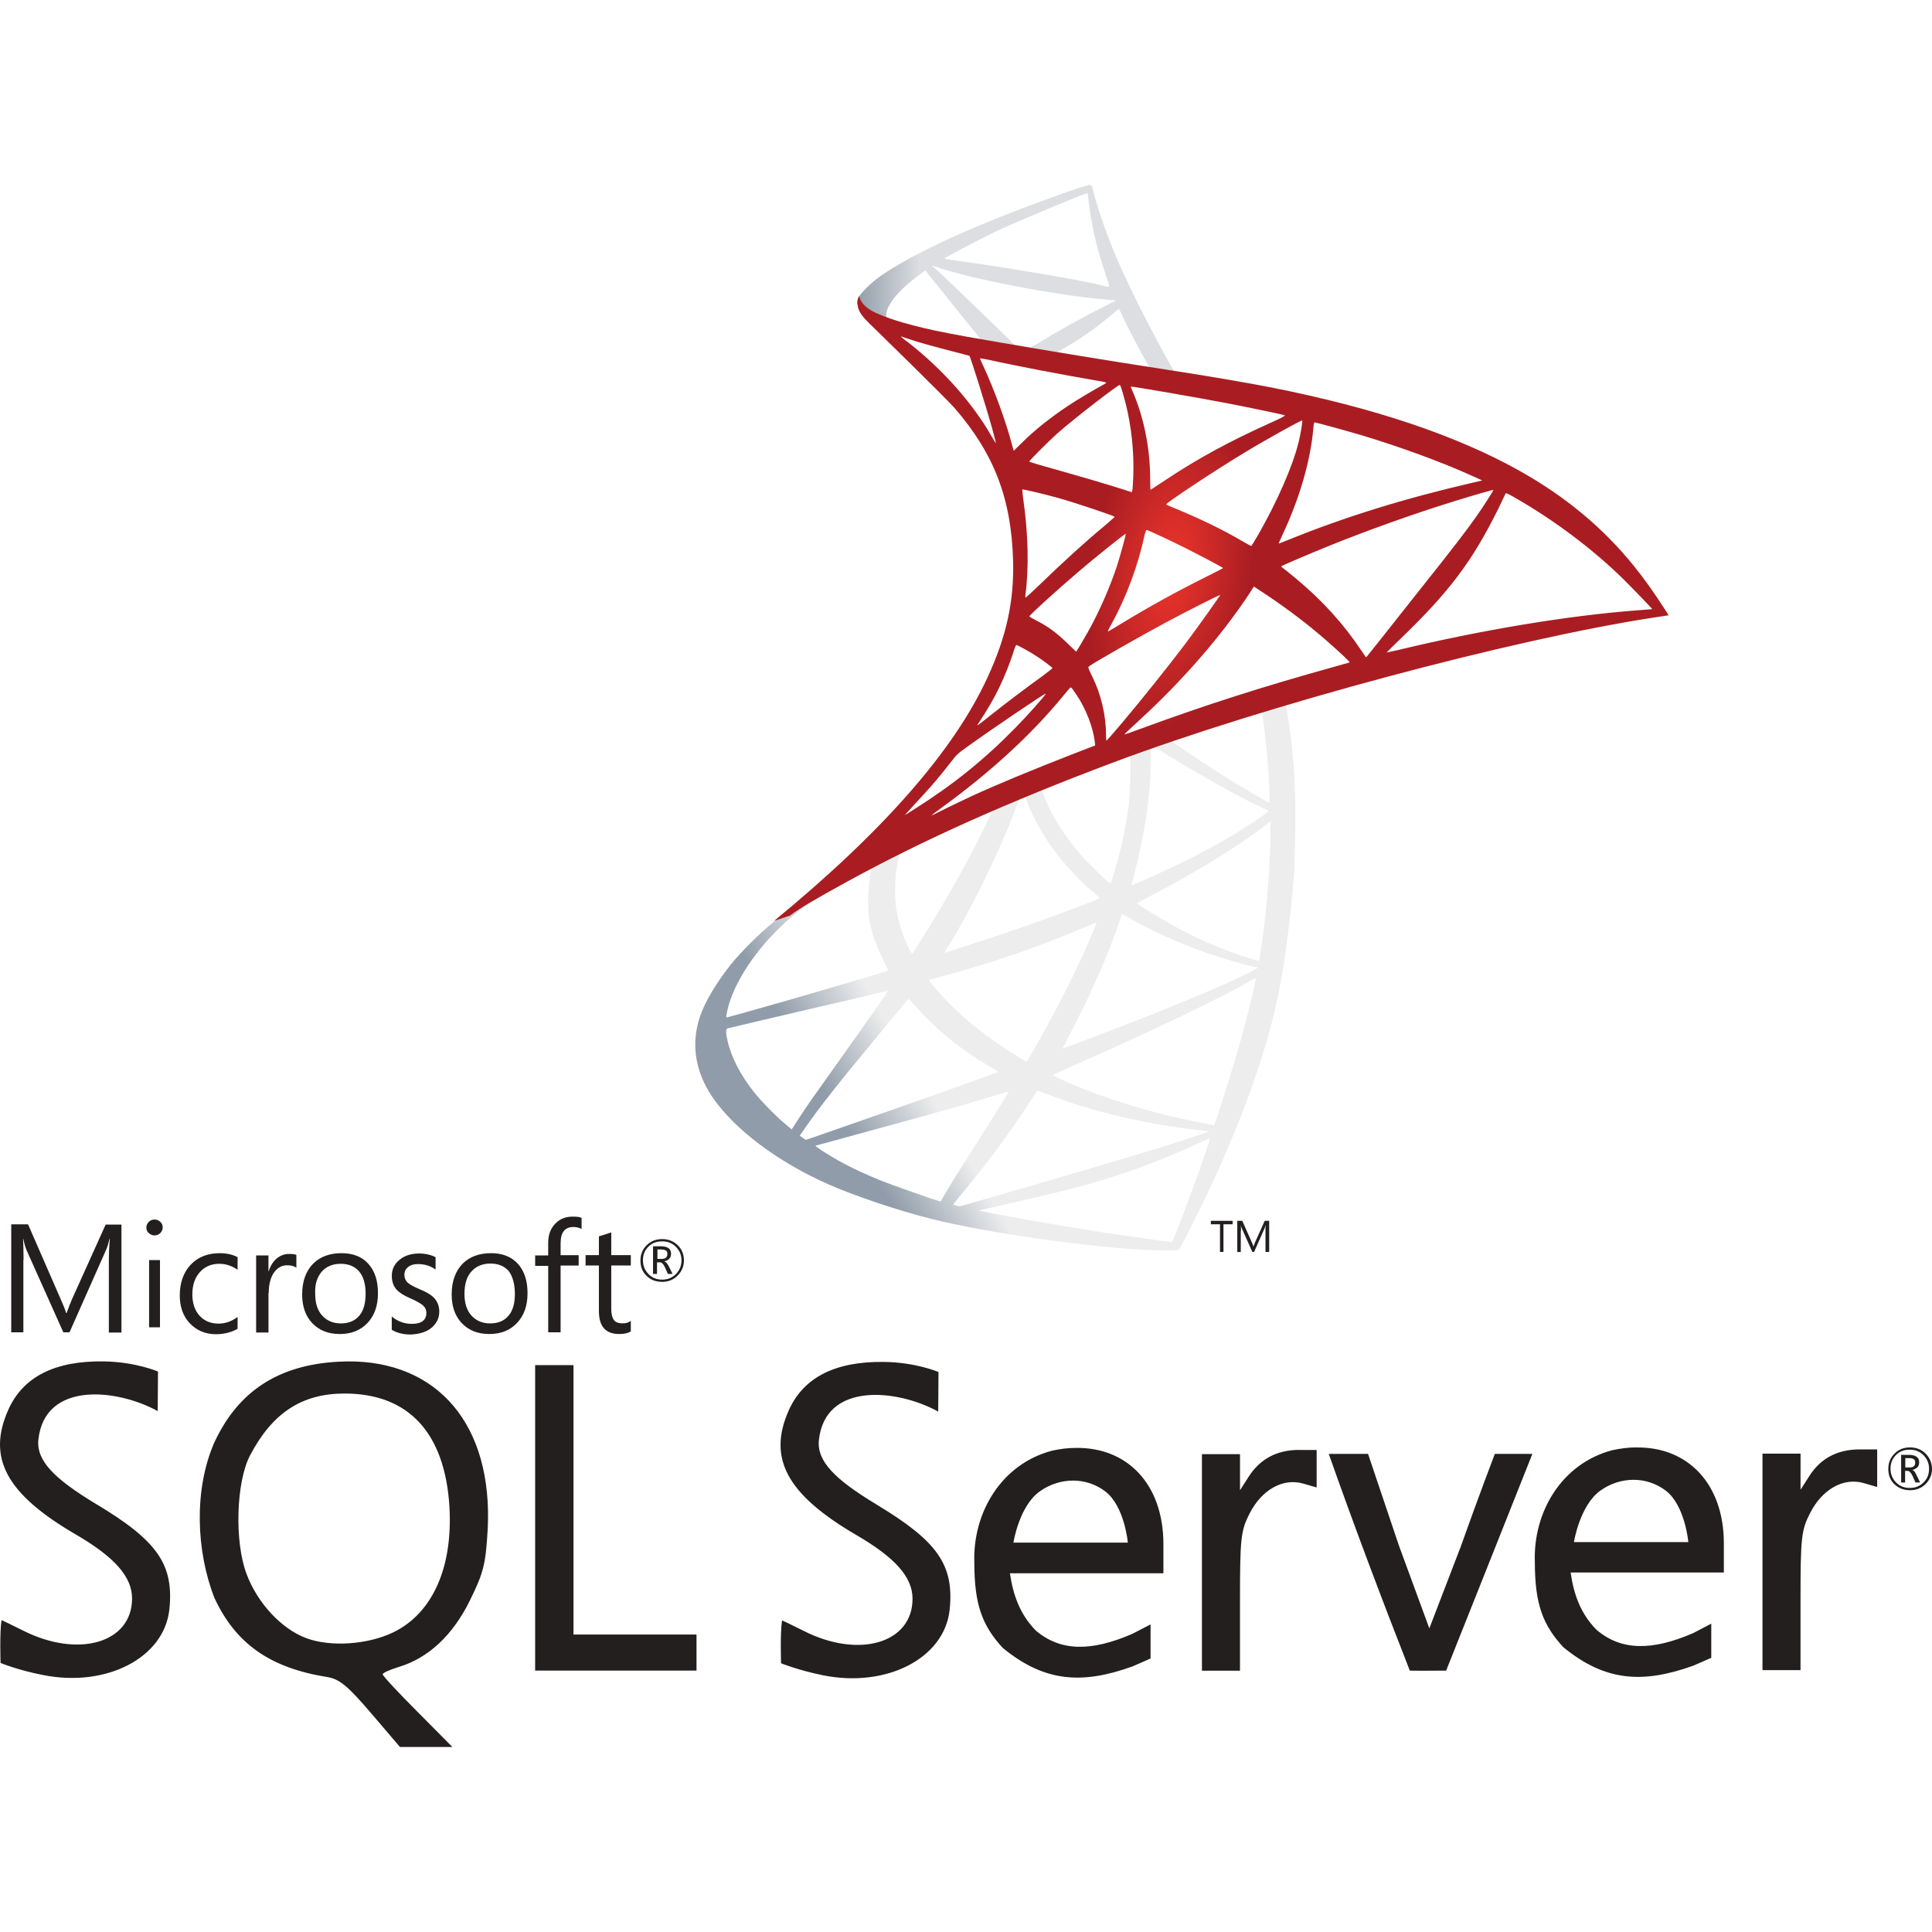
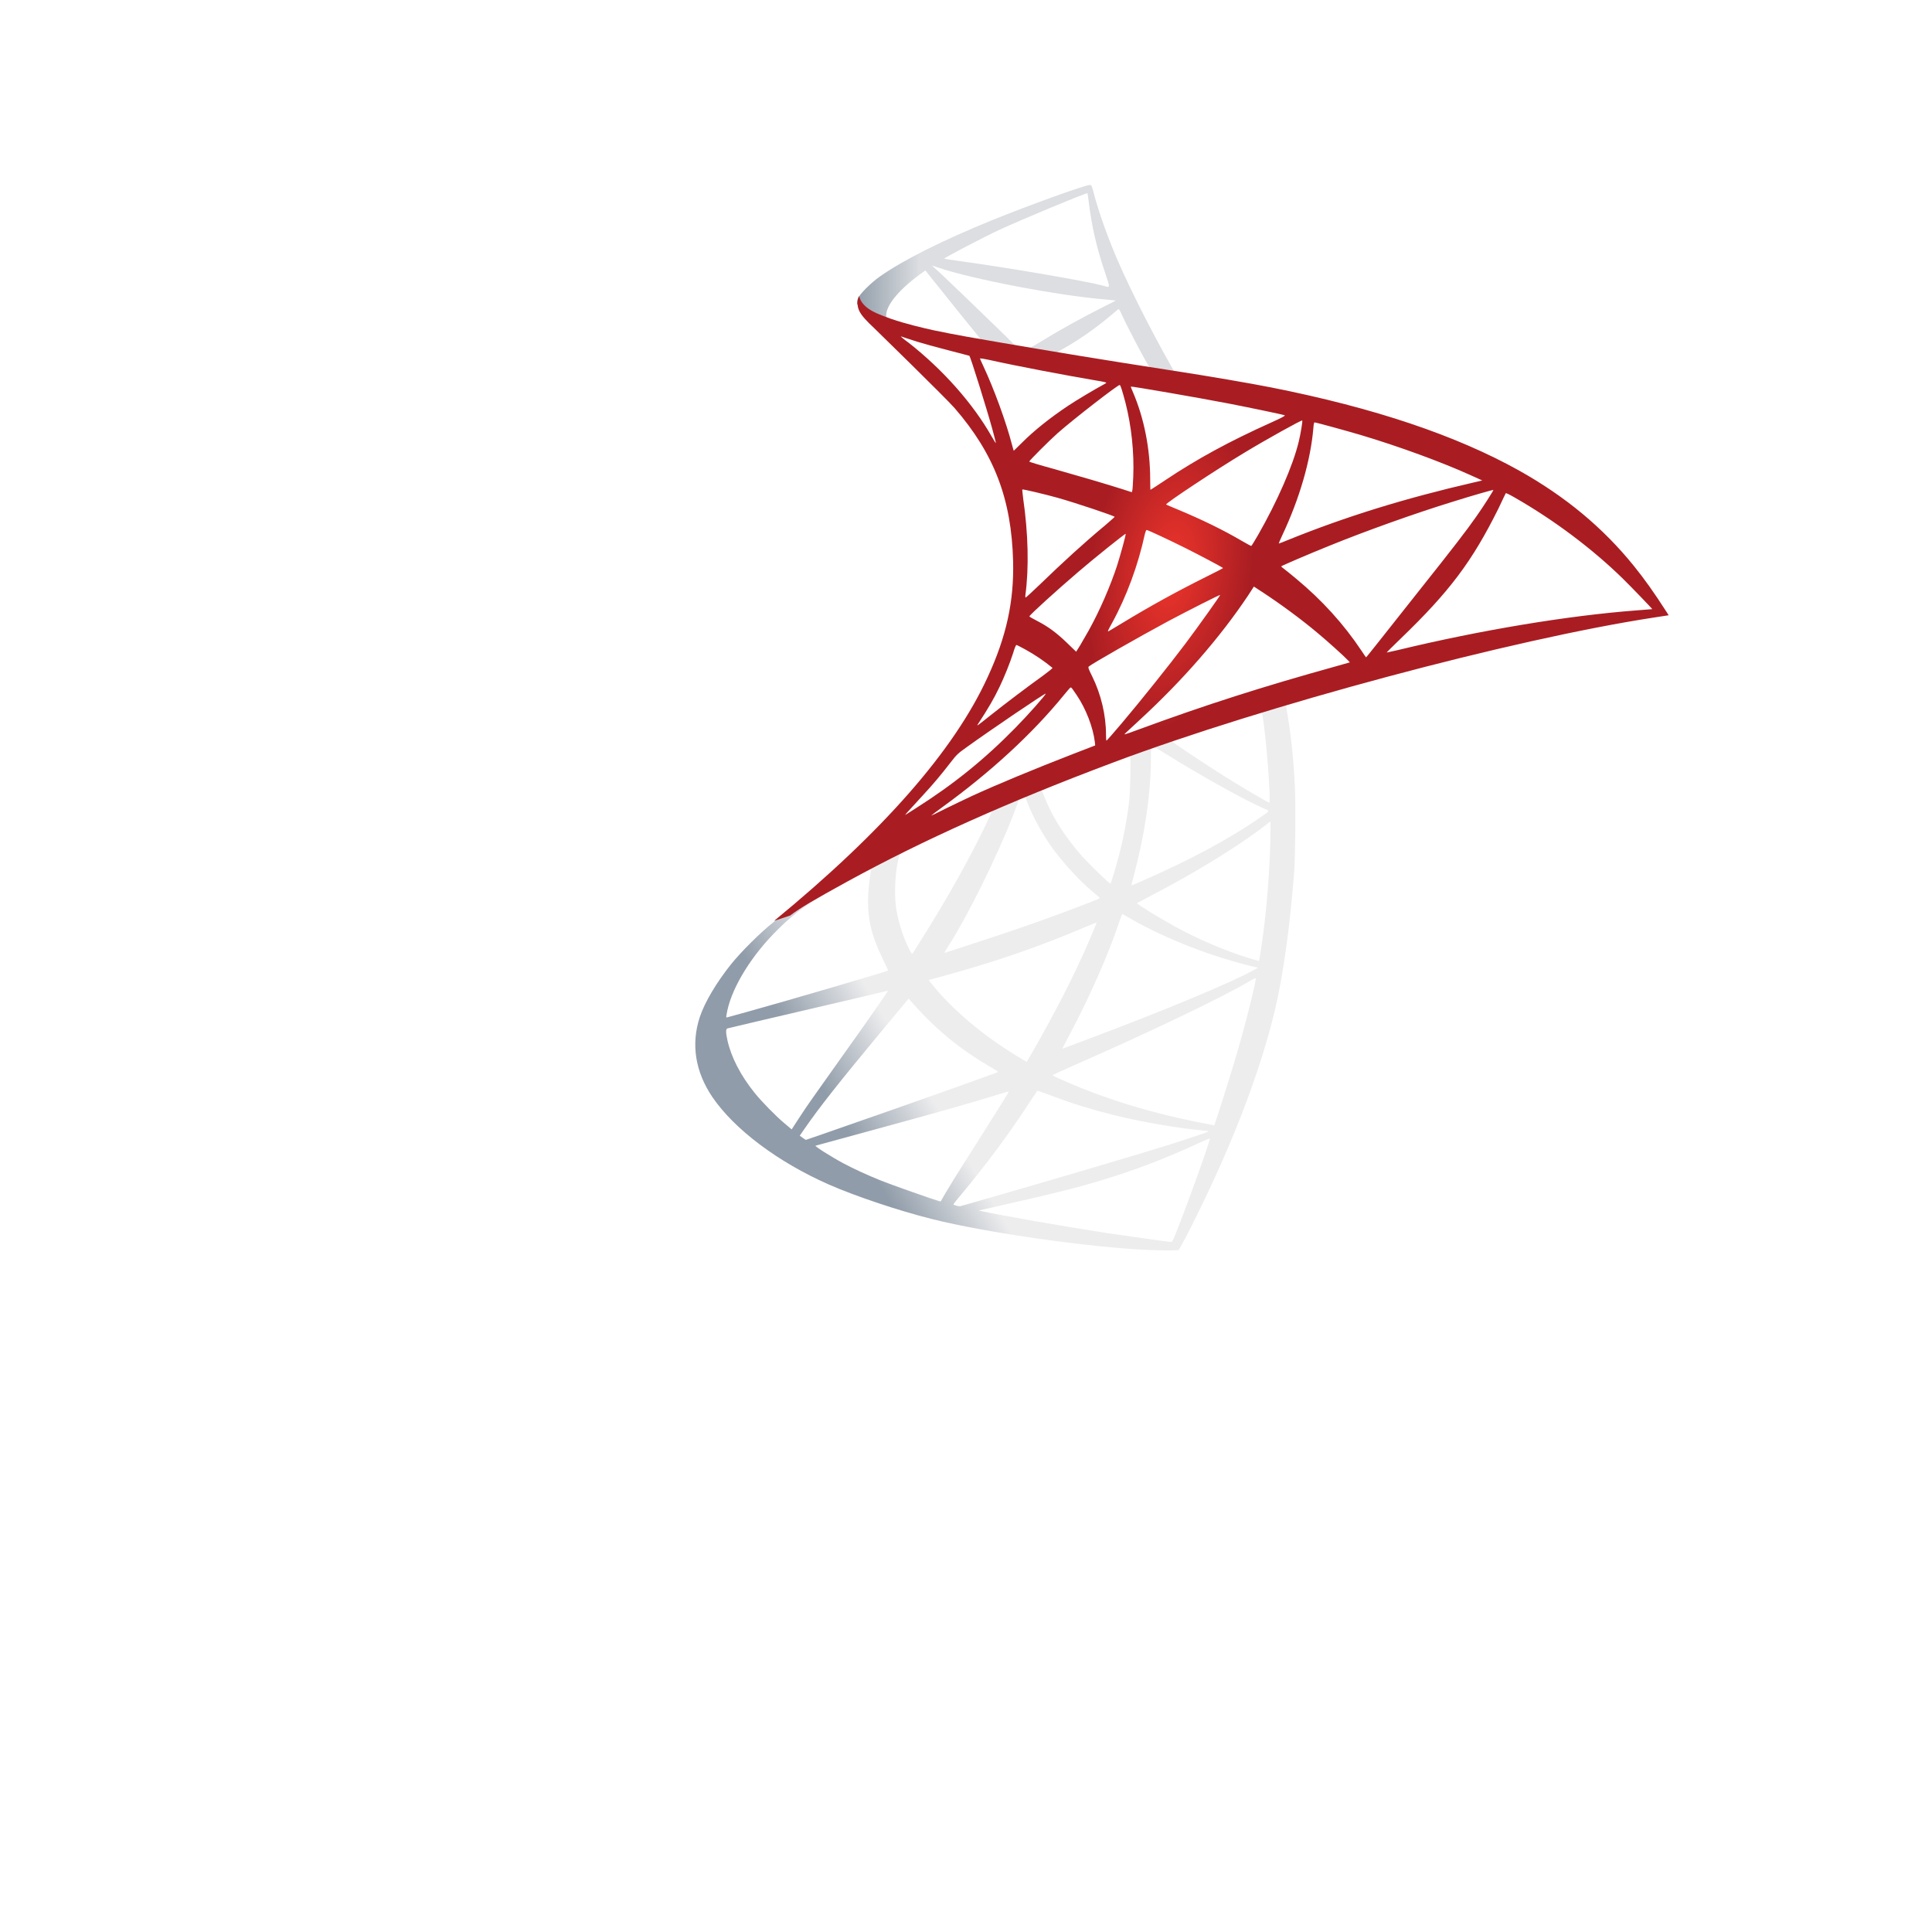
<svg xmlns="http://www.w3.org/2000/svg" width="800px" height="800px" viewBox="0 -141.54 1478.201 1478.201">
  <g transform="matrix(.569 0 0 .569 199.451 -82.735)">
    <linearGradient id="a" gradientUnits="userSpaceOnUse" x1="-2901.952" y1="923.573" x2="-2061.249" y2="1420.331" gradientTransform="matrix(.1234 0 0 -.1234 1158.33 1550.273)">
      <stop offset="0" stop-color="#909ca9" />
      <stop offset="1" stop-color="#ededee" />
    </linearGradient>
    <path fill="url(#a)" d="M1410.773 814.195l-286.9 93.683-249.599 110.161-69.829 18.435c-17.784 16.916-36.431 34.049-56.599 51.397-22.119 19.082-42.72 36.433-58.553 49.008-17.564 13.88-43.587 39.902-56.814 56.38-19.735 24.721-35.348 50.96-42.071 71.13-11.928 36.433-6.07 73.297 16.916 107.346 29.492 43.369 88.261 87.606 156.785 117.749 34.916 15.4 93.683 35.132 137.92 46.19 73.512 18.651 215.771 38.819 294.054 41.857 15.828.65 37.082.65 37.947 0 1.737-1.088 13.881-24.289 27.979-53.129 48.142-98.238 82.838-190.402 101.703-269.119 11.276-47.706 20.166-111.246 26.019-186.492 1.521-21.036 2.169-91.514.868-115.37-1.953-39.033-5.423-70.692-10.84-101.703-.868-4.555-1.088-8.676-.652-8.892.865-.65 3.467-1.517 38.815-11.712l-7.153-16.912v-.005h.004zm-65.49 38.386c2.602 0 9.539 66.573 11.273 108.646.436 8.89.216 14.745-.216 14.745-1.733 0-36.649-20.599-61.583-36.212-21.687-13.663-62.888-40.988-69.393-46.192-2.173-1.517-1.957-1.733 15.828-7.807 30.14-10.194 101.706-33.18 104.091-33.18zm-146.161 48.143c1.953 0 6.937 2.816 18.865 10.191 44.671 27.974 105.393 61.805 131.415 73.083 8.022 3.469 8.887 2.166-9.542 14.746-39.468 26.889-88.697 53.344-148.983 80.018-10.624 4.771-19.514 8.456-19.73 8.456-.432 0 .865-5.418 2.598-11.925 14.53-54.001 22.772-108.647 23.208-152.452.216-21.687.216-21.687 2.169-22.334-.436.217-.22.217 0 .217zm-30.142 11.492c1.297 1.299.432 49.877-1.304 63.104-3.903 31.662-9.975 61.153-19.947 94.335-2.386 8.018-4.558 14.745-4.987 15.177-.872 1.083-30.581-27.975-40.339-39.251-16.916-19.518-30.141-39.035-39.9-58.117-4.988-9.759-12.793-28.84-12.144-29.492 3.469-2.385 117.753-46.622 118.621-45.756zm-141.826 55.731c.216 0 .432 0 .652.216.432.434 1.953 3.905 3.254 7.807 6.937 18.867 22.548 46.624 35.997 64.407 14.746 19.518 34.048 40.334 50.091 53.996 5.207 4.337 9.975 8.456 10.624 9.108 1.304 1.302 1.737 1.083-33.612 14.53-40.981 15.613-85.656 31.226-136.835 47.706a6825.474 6825.474 0 0 0-36.643 11.928c-1.955.652-1.303-.434 4.335-9.323 25.371-39.686 63.97-117.536 85.657-172.618 3.687-9.542 7.373-19.082 8.025-21.251.868-3.038 1.95-4.121 4.768-5.64 1.518-.43 3.038-.866 3.687-.866zm-43.367 17.999c.649.436-10.411 23.637-21.254 44.889-21.036 40.985-44.022 81.323-74.815 130.331-5.204 8.456-10.19 16.265-10.842 17.132-1.083 1.519-1.519 1.083-4.988-5.638-7.373-14.53-13.447-33.181-16.699-50.313-3.254-16.916-2.602-46.406 1.086-64.621 2.816-13.444 2.602-13.227 9.107-16.481 27.757-14.095 117.537-56.166 118.405-55.299zm374.073 15.182v9.107c0 48.359-5.204 114.716-12.797 163.077-1.301 8.456-2.389 15.393-2.602 15.613 0 0-6.288-1.733-13.661-3.905-32.527-10.193-67.875-25.156-99.754-42.718-21.038-11.494-51.612-30.363-50.743-31.231.213-.215 9.323-4.986 19.947-10.625 42.509-22.118 83.274-45.972 118.622-69.609 13.229-8.892 33.176-23.202 37.518-27.107l3.47-2.602zm-537.802 64.185c.867 0 .65 1.735-.651 9.542-.868 5.64-1.951 16.049-2.382 23.202-1.739 31.662 3.469 55.084 19.082 87.177 4.337 8.892 7.809 16.265 7.589 16.48-1.519 1.303-145.074 43.375-190.183 55.734-13.444 3.685-25.152 6.939-26.024 7.153-1.515.436-1.733.22-1.083-3.47 4.987-31.875 29.276-73.512 63.104-108.644 22.554-23.419 40.554-37.08 71.347-54.648 22.119-12.575 56.165-31.439 58.767-32.309.002-.217.218-.217.434-.217zm338.295 60.503c.216-.216 5.42 2.605 11.708 6.29 46.408 26.891 111.03 51.83 166.108 64.623l4.991 1.086-6.941 3.899c-28.84 16.049-123.606 55.515-220.538 91.732-14.098 5.202-27.975 10.409-30.581 11.492-2.602 1.083-4.988 1.735-4.988 1.519 0-.22 3.906-7.809 8.89-17.132 27.107-50.744 54.433-112.547 68.311-155.485 1.739-4.12 2.82-7.805 3.04-8.024zm-34.48 11.278c.22.221-1.517 4.771-3.687 9.975-18.865 45.756-43.59 95.636-75.249 151.583-8.022 14.314-14.746 25.808-14.966 25.808-.213 0-6.721-3.906-14.527-8.676-45.976-28.192-86.743-62.888-113.414-96.501l-3.905-4.771 19.732-5.422c70.696-19.298 130.762-40.116 190.4-65.704 8.459-3.471 15.4-6.292 15.616-6.292zm214.253 74.815s.217.217 0 0c.216 4.988-10.844 49.661-19.953 81.969-7.589 27.107-14.098 48.361-26.022 85.874-5.204 16.485-9.755 30.143-9.975 30.143-.216 0-1.517-.216-2.818-.647-64.405-11.714-122.089-27.977-176.303-49.661-15.182-6.074-36.866-15.833-38.167-16.916-.432-.438 12.58-6.506 29.06-13.663 98.669-43.154 201.024-92.164 236.153-113.196 4.119-2.603 7.373-3.903 8.025-3.903zm-494.646 16.916c.434.432-27.107 40.118-65.709 94.114-13.444 18.867-29.057 40.985-34.911 49.225-5.856 8.241-14.746 21.253-19.734 29.06l-9.112 14.096-9.759-8.24c-11.494-9.544-31.442-29.927-40.333-41.204-18.651-23.201-31.226-47.706-36.214-70.04-2.386-10.411-2.386-15.618-.22-16.265 3.252-.867 61.153-14.53 115.37-27.11 30.143-6.937 65.054-15.177 77.632-18.213 12.579-3.041 22.774-5.423 22.99-5.423zm27.756 10.626l6.937 7.806c31.231 34.914 63.108 60.724 101.708 83.272 6.941 3.906 12.144 7.373 11.708 7.594-1.514 1.083-134.016 48.136-195.385 69.389-34.478 12.143-62.888 21.901-63.102 21.901-.216 0-2.169-1.299-4.341-2.818l-3.901-2.82 6.288-9.106c20.383-29.493 45.976-61.803 101.707-129.028l38.381-46.19zm173.053 123.822c.213-.215 9.755 3.252 21.464 7.594 28.195 10.624 50.527 17.345 80.456 24.936 36.866 9.326 90.211 18.434 121.657 21.035 4.771.432 7.373.868 6.505 1.519-1.521.868-33.395 11.494-56.816 18.867-37.302 11.708-151.149 45.32-243.962 71.995-17.132 4.987-31.879 9.108-32.746 9.323-2.166.436-9.325-1.519-9.325-2.386 0-.431 5.204-7.153 11.494-14.527 31.225-37.3 62.238-78.935 88.044-118.403 7.154-10.846 13.229-19.736 13.229-19.953zm-38.17 1.087c.216.216-15.179 24.936-42.066 67.439-11.496 17.999-24.291 38.383-28.846 45.54-4.337 6.939-10.842 17.784-14.527 23.854l-6.29 11.061-3.252-.868c-7.809-2.169-62.672-21.471-77.202-27.325-18-7.157-36.649-15.829-50.529-23.202-17.346-9.326-39.03-23.206-37.297-23.637.433-.216 30.143-8.243 65.922-17.999 94.984-25.809 147.678-40.77 182.161-51.612 6.29-1.952 11.71-3.471 11.926-3.251zm269.985 63.318h.216c.868 2.171-34.26 99.755-47.06 130.547-2.815 6.939-3.896 8.677-5.417 8.456-3.687-.213-54.646-7.37-85.66-11.925-53.994-8.24-144.641-24.073-167.409-29.275l-5.204-1.083 32.307-7.378c69.396-15.613 102.791-24.069 136.619-34.478 42.722-13.011 85.011-29.276 127.729-49.225 6.722-3.037 12.361-5.422 13.879-5.639z" />
    <linearGradient id="b" gradientUnits="userSpaceOnUse" x1="-2882.7" y1="10288.81" x2="-2206.249" y2="10288.81" gradientTransform="matrix(.1234 0 0 -.1234 1158.33 1550.273)">
      <stop offset="0" stop-color="#939fab" />
      <stop offset="1" stop-color="#dcdee1" />
    </linearGradient>
    <path fill="url(#b)" d="M1114.983 145.414c-4.771-.647-81.757 27.11-131.415 47.275-67.01 27.327-119.052 53.351-151.148 75.899-11.925 8.461-26.891 23.422-29.273 29.276-.867 2.169-1.303 4.771-1.303 7.373l29.06 27.541 69.175 22.119 164.594 29.493 188.228 32.312 1.953-16.264c-.649 0-1.085-.216-1.73-.216l-24.728-3.905-4.984-8.89c-25.59-45.107-53.781-101.056-70.261-138.789-12.793-29.276-24.938-63.102-31.662-87.391-3.687-14.746-4.119-15.613-6.501-15.829v-.005h-.005zm-3.474 11.063h.223c.213.214 1.081 6.29 1.95 13.442 3.683 30.364 10.411 59.635 21.035 91.297 8.022 23.855 8.022 22.555-1.301 19.734-22.119-6.07-121.221-23.202-193-33.177-11.494-1.519-21.253-3.036-21.253-3.252-.867-.867 51.827-28.41 75.031-39.25 29.709-13.665 111.246-47.711 117.315-48.794zm-209.047 97.15l8.461 2.816c45.97 15.616 161.551 37.736 225.31 42.94 7.154.651 13.229 1.303 13.442 1.303.216.216-5.852 3.469-13.661 7.154-30.79 15.397-64.621 34.264-88.042 48.794-6.937 4.335-13.229 7.807-14.094 7.807-.868 0-5.42-.868-10.191-1.519l-8.674-1.303-21.683-21.253c-38.167-37.08-68.094-65.704-79.588-76.549l-11.28-10.19zm-8.671 6.721l30.576 38.168c16.696 21.035 33.611 41.635 37.301 46.187 3.683 4.557 6.721 8.245 6.505 8.461-.868.65-44.236-7.809-67.226-13.011-23.637-5.423-33.395-8.025-47.924-12.577l-11.928-3.905v-3.038c.216-14.53 18.651-36.214 49.877-58.331l2.819-1.954zm259.791 52.046c.869 0 1.95 1.951 4.552 7.806 7.373 16.263 30.364 60.07 35.997 68.526 1.74 2.822 4.771 3.038-25.802-1.95-73.512-11.93-97.152-15.829-97.152-16.263 0-.216 2.169-1.735 4.988-3.254 22.771-12.575 45.756-28.624 66.142-45.756 4.988-4.121 9.542-8.024 10.407-8.676.216-.433.652-.649.868-.433z" />
    <radialGradient id="c" cx="-14217.448" cy="7277.705" r="898.12" gradientTransform="matrix(-.1185 -.0178 -.036 .237 -198.955 -1314.415)" gradientUnits="userSpaceOnUse">
      <stop offset="0" stop-color="#ee352c" />
      <stop offset="1" stop-color="#a91d22" />
    </radialGradient>
    <path fill="url(#c)" d="M804.66 294.828s-4.768 7.593-.215 18.87c2.822 6.937 11.061 15.393 20.384 24.069 0 0 96.5 94.114 108.211 107.561 53.344 61.585 76.549 122.305 78.718 206.012 1.301 53.78-8.894 101.054-34.264 155.919-45.106 98.453-140.307 207.098-287.117 327.67l21.472-7.157c13.878-10.411 32.745-21.467 76.982-45.756 102.137-55.952 217.071-107.346 358.028-160.258 202.971-76.335 536.715-165.681 726.676-194.736l19.737-3.038-3.038-4.771c-17.345-26.891-29.276-43.587-43.59-61.369-41.633-51.612-92.157-93.463-153.964-128.161-85.007-47.489-194.956-84.571-334.173-112.112-26.239-5.207-83.923-15.181-130.763-22.337-99.321-15.393-163.51-26.021-234.203-38.165-25.37-4.339-63.323-10.843-88.478-16.263-13.011-2.822-37.947-8.676-57.464-15.398-15.613-6.075-38.168-12.147-42.939-30.58zm55.952 54.216c.214-.214 3.683 1.083 8.24 2.602 8.24 2.816 18.865 6.07 31.446 9.542a1599.47 1599.47 0 0 0 28.624 7.589c13.011 3.251 23.852 6.288 24.068 6.288 1.521 1.519 23.424 71.558 30.797 98.449 2.815 10.195 4.988 18.867 4.771 18.867-.223.22-2.605-3.469-5.423-8.456-25.373-44.673-65.491-89.995-111.899-126.428-6.069-4.333-10.624-8.237-10.624-8.453zm106.692 29.492c1.085 0 5.856.651 11.708 1.951 36.866 8.24 103.008 20.818 145.293 27.975 7.157 1.083 12.797 2.387 12.797 2.818 0 .436-2.605 1.951-5.859 3.688-7.153 3.685-35.997 20.815-45.536 27.322-24.073 16.047-45.756 33.395-61.371 49.008-6.288 6.29-11.712 11.494-11.712 11.494s-1.297-3.685-2.386-8.242c-7.802-30.143-24.069-74.816-38.815-106.258-2.386-4.986-4.339-9.541-4.339-9.973 0 .433 0 .217.22.217zm187.795 35.781c1.301.432 3.47 7.806 7.806 24.069 8.025 31.446 11.712 66.576 10.411 99.321-.436 9.108-.868 17.564-1.304 18.651l-.649 2.166-11.276-3.685c-23.204-7.373-60.935-18.435-93.245-27.541-18.436-4.988-33.395-9.542-33.395-9.975 0-1.303 26.891-28.192 38.383-38.383 21.898-19.303 81.316-65.275 83.269-64.623zm14.963 2.166c.652-.647 89.779 14.746 130.331 22.554 30.145 5.854 73.948 14.963 76.549 16.049 1.301.432-3.254 3.034-17.784 9.539-57.248 25.808-99.754 49.008-142.036 77.202-11.06 7.373-20.386 13.444-20.602 13.444-.216 0-.433-6.287-.433-13.878 0-41.201-8.241-82.838-23.424-117.968-1.517-3.47-2.818-6.722-2.601-6.942zm230.516 45.542c.652.65-2.169 18.217-4.771 28.624-7.806 32.312-28.84 80.24-54.643 125.343-4.558 8.024-8.677 14.53-9.114 14.746-.429.216-6.285-3.038-13.009-6.941-25.154-14.746-53.778-28.624-85.007-41.637-8.671-3.685-16.263-6.723-16.48-7.153-1.521-1.303 68.308-47.493 105.174-69.612 29.276-17.781 76.982-44.239 77.85-43.37zm16.48 2.601c1.953 0 41.421 10.844 62.019 16.916 50.963 15.181 109.512 36.648 147.679 53.996l15.828 7.159-11.056 2.6c-93.245 21.467-173.049 46.192-250.034 77.418-6.289 2.602-11.928 4.771-12.357 4.771-.436 0 1.733-4.987 4.552-11.061 23.204-49.225 38.167-100.62 41.85-144.427.221-4.121.867-7.372 1.519-7.372zm-392.938 90.213c.649-.652 30.793 6.506 47.057 11.056 24.721 6.942 77.198 24.505 77.198 25.808 0 .216-5.853 5.204-12.79 11.278-28.408 23.637-55.734 48.572-88.481 80.234-9.759 9.328-17.997 16.917-18.429 16.917-.436 0-.649-1.304-.436-3.038 4.987-36.433 3.906-83.272-3.034-130.763-.653-6.074-1.302-11.276-1.085-11.492zm633.433.652c.429.431-13.881 22.984-22.988 35.777-13.009 18.649-32.098 43.375-75.252 97.588-22.765 28.622-48.358 60.936-56.812 71.778-8.678 10.842-15.831 19.948-16.051 19.948-.216 0-3.031-3.901-6.069-8.671-24.289-36.433-53.349-68.311-87.829-96.935-6.505-5.423-13.658-11.278-16.044-13.013-2.386-1.734-4.339-3.469-4.339-3.685 0-.649 36.862-16.483 64.841-27.757 49.01-19.952 115.794-43.805 165.892-59.203 26.24-8.239 54.215-16.263 54.651-15.827zm16.696 4.334c.865-.215 6.072 2.387 12.361 6.07 52.697 30.143 104.305 68.962 145.077 108.864 11.492 11.278 39.9 40.77 39.464 40.986 0 0-9.975.867-21.683 1.733-91.296 6.942-208.178 26.239-320.511 53.345-7.589 1.733-14.31 3.252-14.746 3.252-.429 0 8.025-8.456 18.653-18.647 65.922-63.538 96.067-103.656 131.628-175.22 4.986-10.623 9.325-19.731 9.757-20.383-.216 0-.216 0 0 0zm-482.936 49.446c3.038.647 31.229 13.88 52.48 24.503 19.517 9.755 48.794 25.372 50.311 26.671.216.216-10.195 5.638-22.984 11.928-40.772 20.384-75.684 39.682-112.118 61.802-10.408 6.29-19.082 11.497-19.298 11.497-.868 0-.652-.872 5.204-11.497 19.518-35.561 35.129-78.065 44.023-119.486.864-3.252 1.733-5.418 2.382-5.418zm-28.192 5.202c.652.652-6.721 27.323-11.273 41.853-8.894 27.541-23.856 62.02-38.383 88.043-3.474 6.069-8.677 14.961-11.496 19.948l-5.42 8.674-12.144-11.707c-14.094-13.663-25.59-22.12-40.333-29.712-5.859-3.033-10.411-5.638-10.411-6.069 0-1.735 37.082-35.347 65.49-59.635 20.383-17.566 63.321-52.045 63.97-51.395zm172.404 70.913l10.627 6.937c24.282 15.833 52.906 36.866 74.813 55.298 12.357 10.19 36.21 31.662 40.985 36.866l2.598 2.822-17.561 4.986c-99.321 27.538-176.087 52.043-265.649 85.007-9.975 3.685-18.433 6.721-19.085 6.721-1.297 0-2.385 1.083 19.954-19.519 57.251-52.691 107.992-110.812 145.726-167.411l7.592-11.707zm-45.324 11.276c.432.432-29.276 42.284-47.06 65.922-21.251 28.192-58.985 75.465-85.007 106.256-10.84 12.797-20.163 23.422-20.599 23.64-.652.216-.868-3.036-.868-8.024 0-26.242-6.721-54.216-18.433-78.068-4.988-9.975-5.856-12.361-4.768-13.444 4.119-3.688 67.223-39.686 107.123-61.153 26.89-14.312 68.956-35.563 69.612-35.129zm-274.107 67.225c.652 0 5.64 2.6 11.279 5.638 13.878 7.589 26.239 16.046 37.298 25.156.432.432-5.204 4.988-12.577 10.406-20.602 14.746-51.828 38.385-70.041 52.915-19.088 15.18-19.734 15.613-17.568 12.361 14.314-21.903 21.467-34.264 29.06-50.093 6.721-14.094 13.442-30.793 18.213-45.323 1.734-6.289 3.904-11.06 4.336-11.06zm73.083 57.248c1.081-.214 2.386 1.735 8.238 10.411 12.361 18.429 21.903 43.154 24.292 63.104l.429 4.339-29.705 11.494c-53.133 20.599-102.139 40.985-135.322 56.162-9.322 4.339-25.587 12.144-36.211 17.352-10.627 5.418-19.301 9.539-19.301 9.323s6.721-5.204 14.961-11.278c64.844-47.055 121.007-98.669 163.076-150.279 4.555-5.423 8.677-10.411 9.107-10.627l.436-.001zm-33.612 8.242c.868.867-23.853 28.84-40.768 45.971-41.853 42.723-83.273 76.12-134.669 108.649-6.505 4.119-12.359 7.804-13.011 8.24-1.519.867.432-1.303 22.986-25.808 14.314-15.397 25.155-28.408 37.516-44.453 8.24-10.624 9.759-12.143 21.688-20.604 31.878-22.987 105.39-72.864 106.258-71.995z" />
  </g>
-   <path fill="#231F1F" d="M265.747 900.102c-2.276 0-4.553.217-6.809.217-45.975 2.45-76.983 22.683-95.113 62.195-15.506 35.735-13.813 82.446.174 118.4 16.265 35.131 42.547 53.672 86.416 60.675 9.282 1.52 15.506 6.616 33.483 27.606l22.12 25.915h40.118l-26.676-26.892c-14.746-14.745-26.673-27.584-26.673-28.712 0-1.127 5.641-3.599 12.469-5.68 22.51-6.812 41.203-24.202 54.279-50.854 10.583-21.402 12.102-28.018 13.619-54.646 3.969-79.26-37.82-128.813-107.409-128.247l.002.023zm35.173 207.27c-19.517 9.453-47.857 11.34-66.356 4.553-19.127-7.025-37.646-26.889-45.975-49.377-9.259-24.591-7.937-69.956 2.646-90.386 17.023-32.528 39.534-47.49 72.43-47.49 48.792 0 76.549 29.884 80.171 86.048 2.863 46.885-12.838 82.058-42.895 96.632l-.021.02zm693.025-139.568c-16.828 0-29.709 6.811-38.385 20.231l-6.809 10.627v-27.628h-29.123v165.678h29.104v-52.956c0-48.424.604-54.084 7.371-67.335 9.326-18.172 25.371-27.234 40.879-22.897l10.408 3.036v-28.712h-13.445v-.044zm-171.098-1.519c-5.705 0-11.756.76-17.781 2.084-38.971 10.19-60.938 47.489-59.594 85.873 0 32.139 6.244 48.206 21.752 65.057 31.77 26.065 60.502 28.146 99.275 14.161 6.615-2.819 13.814-6.072 13.814-6.072v-26.065l-13.814 7.156c-31.379 13.661-55.016 13.661-73.949-2.43-12.076-12.296-17.391-27.042-19.84-43.868h117.426v-22.339c0-45.539-27.41-74.294-67.313-73.557h.024zm-47.492 72.647s4.338-28.407 20.428-39.554c7.744-5.466 16.633-8.11 25.328-8.11 8.719 0 17.414 2.818 24.592 8.306 14.748 11.341 17.219 39.143 17.219 39.143h-87.566v.215h-.001zm-702.111-29.881c-31.573-19.128-45.582-32.921-43.869-49.185 4.9-44.997 60.503-38.773 91.295-21.749l.219-30.272s-17.024-7.373-41.421-7.764c-37.429-.564-61.63 11.709-72.97 36.691-16.656 36.865-1.908 64.665 51.396 95.677 29.925 17.412 43.152 32.528 43.152 49.008 0 34.047-41.05 45.931-83.401 24.57-8.716-4.337-16.09-7.959-16.48-7.959-1.519 9.651-.736 32.745-.736 32.745s13.012 5.466 32.527 9.236c48.4 9.65 92.445-13.054 96.608-49.919 3.622-34.609-8.893-52.761-56.318-81.104l-.002.025zm1178.454-43.155c-5.682 0-11.711.78-18 2.103-38.924 10.192-60.85 47.492-59.354 85.876 0 32.095 6.225 48.011 21.729 64.838 31.771 26.089 60.504 28.191 99.473 14.184 6.592-2.818 13.77-6.026 13.77-6.026v-26.109l-13.791 7.197c-31.443 13.619-55.082 13.619-73.947-2.471-12.145-12.274-17.414-26.847-19.865-43.871h117.232v-22.336c0-45.321-27.412-74.099-67.313-73.339l.066-.046zm-47.492 72.646s4.381-28.365 20.449-39.729c7.721-5.485 16.611-8.132 25.307-8.132 8.674 0 17.414 2.819 24.594 8.327 14.746 11.342 17.219 39.338 17.219 39.338h-87.545l-.024.196zm-533.809-29.123c-31.573-19.083-45.54-32.92-43.848-49.185 4.9-45.02 60.504-38.773 91.296-21.749l.218-30.272s-17.024-7.374-41.421-7.722c-37.429-.563-61.63 11.711-72.991 36.692-16.633 36.864-1.692 64.666 51.437 95.677 29.884 17.393 43.111 32.312 43.111 48.792 0 34.047-41.029 46.126-83.381 24.569-8.674-4.337-16.046-7.916-16.48-7.916-1.519 9.649-.736 32.746-.736 32.746s12.858 5.27 32.31 9.237c48.445 9.672 92.51-13.012 96.653-49.877 3.6-34.437-8.891-52.587-56.167-80.952v-.04zm752.421-42.005c-16.828 0-29.859 6.829-38.383 20.254l-6.811 10.582v-27.583h-29.123V1136.3h29.102v-52.954c0-48.403.584-54.085 7.375-67.313 9.324-18.15 25.369-27.235 40.875-22.878l10.408 3.035v-28.775h-13.443zm-984.021 41.05V902.941h-29.361v233.728h123.478v-27.604h-94.116v-100.601zm679.015 32.896l-24.201 62.975-23.27-63.322-23.637-70.173h-30.055c19.475 55.212 40.658 111.376 62.02 165.829 9.26.216 18.541 0 27.799 0l32.682-82.058 33.287-83.75h-28.732s-12.688 33.266-25.914 70.521l.021-.022zM506.455 839.251c4.728 0 8.674-1.516 11.927-4.769 3.208-3.211 4.9-6.984 4.9-11.711 0-4.728-1.692-8.675-4.9-11.711-3.253-3.035-7.005-4.555-11.711-4.555-4.769 0-8.717 1.52-11.927 4.728-3.252 3.211-4.727 7.158-4.727 11.712 0 4.771 1.519 8.716 4.727 11.711 3.037 3.034 6.984 4.553 11.711 4.553v.042zm-10.408-26.889c2.818-2.818 6.245-4.121 10.625-4.121 4.121 0 7.548 1.303 10.411 4.121 2.819 2.819 4.337 6.245 4.337 10.409 0 4.163-1.518 7.764-4.337 10.582-2.862 2.817-6.29 4.163-10.411 4.163-4.185 0-7.59-1.301-10.408-4.163-2.819-2.818-4.337-6.419-4.337-10.582 0-4.164 1.301-7.589 4.12-10.409zm7.003 11.928h1.908c1.346 0 2.668 1.3 3.795 3.773l2.279 5.116h3.577l-2.818-5.683c-1.149-2.275-2.276-3.598-3.6-3.969 1.67-.39 2.992-.953 3.947-2.082.952-.974 1.3-2.298 1.3-3.795 0-1.734-.542-3.034-1.69-3.989-1.302-1.084-3.384-1.669-6.074-1.669h-6.026v21.187h3.035v-8.891l.367.002zm0-9.846h2.647c1.908 0 3.253.39 3.99.953.716.564.911 1.303.911 2.646 0 2.45-1.52 3.601-4.337 3.601h-3.252v-7.2h.041zm-485.018 7.958c0-7.373-.216-12.858-.39-16.09h.174c.758 3.814 1.691 6.657 2.45 8.543l28.19 62.975h4.728l28.19-63.538c.761-1.733 1.52-4.337 2.452-7.959h.216c-.563 6.29-.758 11.754-.758 16.112v55.581h9.648v-82.622h-12.1L54.919 852.87c-.955 2.276-2.278 5.683-3.969 10.193h-.392c-.563-2.234-1.886-5.639-3.772-9.803l-25.33-58.053H8.598v82.621h9.281v-55.385l.153-.041zm96.045.154h8.329v51.458h-8.329v-51.458zm4.164-18.868c1.736 0 3.21-.587 4.337-1.734 1.15-1.129 1.91-2.603 1.91-4.337 0-1.692-.565-3.211-1.887-4.337-1.171-1.15-2.668-1.737-4.381-1.737-1.69 0-3.208.587-4.338 1.737-1.146 1.126-1.907 2.645-1.907 4.337 0 1.887.586 3.208 1.907 4.337 1.304 1.147 2.647 1.734 4.338 1.734h.021zm63.54 71.455v-9.066c-4.555 3.405-9.456 5.098-14.53 5.098-6.07 0-10.995-2.081-14.595-6.07-3.577-3.947-5.485-9.436-5.485-16.266 0-7.156 1.908-12.84 5.854-17.177 3.795-4.163 8.719-6.245 14.748-6.245 4.922 0 9.647 1.52 14.009 4.557v-9.65c-3.968-2.082-8.5-3.037-13.619-3.037-9.456 0-16.827 3.037-22.335 8.894-5.466 5.854-8.285 13.813-8.285 23.42 0 8.543 2.45 15.722 7.548 21.209 5.312 5.637 12.102 8.5 20.428 8.5 6.438-.178 11.707-1.523 16.262-4.167zm23.831-27.433c0-6.788 1.518-12.273 4.337-16.049 2.647-3.403 5.855-5.116 9.65-5.116 3.21 0 5.486.585 7.155 1.908v-9.846c-1.3-.563-3.187-.758-5.637-.758-3.405 0-6.439 1.146-9.107 3.253-2.819 2.231-5.074 5.638-6.397 9.975h-.216v-12.08h-9.433v58.985h9.454V847.71h.194zm54.279 31.443c8.892 0 16.048-2.863 21.36-8.543 5.29-5.641 7.936-13.229 7.936-22.686 0-9.647-2.427-17.021-7.372-22.51-4.9-5.483-11.711-8.132-20.603-8.132s-16.048 2.647-21.36 7.764c-5.681 5.641-8.674 13.599-8.674 23.813 0 8.891 2.429 16.265 7.548 21.751 5.29 5.68 12.295 8.521 21.165 8.521v.022zm-13.445-48.055c3.6-3.795 8.329-5.683 14.182-5.683 6.074 0 10.627 1.888 14.01 5.683 3.404 3.969 5.097 9.63 5.097 17.197 0 7.198-1.519 12.859-4.729 16.654-3.208 3.969-7.936 6.071-14.183 6.071-6.071 0-10.777-2.104-14.377-6.071-3.577-3.99-5.291-9.456-5.291-16.654-.368-7.156 1.519-13.01 5.291-17.197zm84.141 42.916c3.599-3.208 5.509-7.155 5.509-12.102 0-4.337-1.52-7.936-4.338-10.777-2.3-2.275-5.854-4.337-10.994-6.419-4.556-1.906-7.374-3.6-8.893-4.923-1.517-1.517-2.45-3.402-2.45-6.071 0-2.45.955-4.337 2.821-5.855 1.908-1.516 4.337-2.253 7.59-2.253 5.096 0 9.454 1.343 13.443 4.185v-9.456c-3.816-1.906-7.958-2.817-12.686-2.817-6.071 0-11.189 1.671-14.964 4.899-3.969 3.212-5.854 7.375-5.854 12.274 0 4.337 1.3 7.938 3.771 10.582 2.082 2.256 5.641 4.556 10.583 6.614 4.729 2.083 7.938 3.968 9.65 5.485 1.691 1.52 2.45 3.405 2.45 5.641 0 5.506-3.772 8.349-11.146 8.349-5.682 0-10.776-1.866-15.333-5.638v10.189c4.121 2.475 9.066 3.601 14.53 3.601 7.005-.368 12.49-2.081 16.264-5.486l.047-.022zm45.019-56.73c-8.893 0-16.048 2.647-21.361 7.764-5.638 5.641-8.674 13.599-8.674 23.813 0 8.891 2.452 16.265 7.547 21.751 5.313 5.68 12.295 8.521 21.187 8.521 9.107 0 16.048-2.861 21.36-8.545 5.313-5.637 7.958-13.227 7.958-22.683 0-9.65-2.472-17.022-7.374-22.509-5.115-5.487-11.927-8.133-20.601-8.133l-.042.021zm18.345 31.012c0 7.198-1.518 12.859-4.727 16.654-3.21 3.969-7.938 6.071-14.184 6.071-6.074 0-10.778-2.104-14.379-6.071-3.577-3.99-5.29-9.456-5.29-16.654 0-7.59 1.888-13.444 5.683-17.393 3.576-3.773 8.306-5.682 14.182-5.682 5.854 0 10.561 1.907 13.964 5.682 3.037 4.163 4.729 9.824 4.729 17.393h.022zm25.547 29.513h9.433v-51.068h13.813v-7.938H428.93v-9.108c0-8.282 3.208-12.446 9.845-12.446 2.234 0 4.511.563 6.203 1.518v-8.521c-1.692-.759-3.969-.932-6.812-.932-5.095 0-9.258 1.519-12.664 4.727-3.969 3.773-6.071 8.674-6.071 15.312v9.672h-9.978v7.936h9.978v50.876l.067-.028zm38.75-16.091c0 11.538 5.098 17.414 15.506 17.414 3.774 0 6.614-.606 8.891-1.951v-8.11c-1.734 1.302-3.795 1.91-6.071 1.91-3.208 0-5.464-.762-6.788-2.475-1.345-1.689-2.103-4.554-2.103-8.501v-33.286h14.961v-7.938h-14.961v-17.39c-3.253 1.127-6.44 2.082-9.456 3.034v14.355h-10.192v7.938h10.192v34.979l.021.021zm1014.88 108.73c-3.209-3.034-7.004-4.553-11.709-4.553-4.77 0-8.719 1.519-11.928 4.771-3.209 3.188-4.729 7.155-4.729 11.711 0 4.728 1.52 8.675 4.705 11.709 3.211 3.036 7.156 4.556 11.928 4.556 4.705 0 8.674-1.52 11.928-4.729 3.188-3.253 4.879-7.004 4.879-11.709-.174-4.771-1.887-8.719-5.096-11.754l.022-.002zm-1.517 22.338c-2.82 2.818-6.246 4.119-10.41 4.119-4.119 0-7.545-1.301-10.408-4.119-2.818-2.863-4.338-6.441-4.338-10.627 0-4.121 1.301-7.545 4.164-10.408 2.818-2.817 6.225-4.121 10.582-4.121 4.121 0 7.549 1.304 10.41 4.121 2.818 2.863 4.336 6.287 4.336 10.408 0 4.382-1.301 7.764-4.336 10.627zm-8.502-9.651c1.691-.39 3.037-1.149 3.969-2.081.955-.977 1.303-2.301 1.303-3.815 0-1.692-.543-3.037-1.691-3.969-1.301-1.085-3.404-1.671-6.07-1.671h-6.029v21.164h3.037v-8.891h1.885c1.303 0 2.604 1.3 3.773 3.773l2.254 5.096h3.602l-2.818-5.683c-.977-2.472-2.105-3.601-3.252-3.97l.037.047zm-2.082-1.907h-3.252v-7.155h2.668c1.887 0 3.209.345 3.969.932.758.563.932 1.301.932 2.646 0 2.45-1.518 3.579-4.336 3.579l.019-.002zM933.443 816.353h2.646v-21.187h7.002v-2.646h-16.652v2.646h7.006v21.187h-.002zm16.047-15.917c0-2.062 0-3.753-.152-4.705.174 1.126.564 1.887.738 2.45l8.133 18.172h1.301l8.152-18.347c.219-.563.393-1.301.76-2.275-.174 1.887-.174 3.401-.174 4.553v16.048h2.82V792.52h-3.406l-7.371 16.438c-.174.587-.762 1.734-1.129 3.037h-.217c-.152-.761-.541-1.519-1.084-2.818l-7.373-16.655h-3.816v23.854h2.666v-15.917l.152-.023z" />
+   <path fill="#ffff" d="M265.747 900.102c-2.276 0-4.553.217-6.809.217-45.975 2.45-76.983 22.683-95.113 62.195-15.506 35.735-13.813 82.446.174 118.4 16.265 35.131 42.547 53.672 86.416 60.675 9.282 1.52 15.506 6.616 33.483 27.606l22.12 25.915h40.118l-26.676-26.892c-14.746-14.745-26.673-27.584-26.673-28.712 0-1.127 5.641-3.599 12.469-5.68 22.51-6.812 41.203-24.202 54.279-50.854 10.583-21.402 12.102-28.018 13.619-54.646 3.969-79.26-37.82-128.813-107.409-128.247l.002.023zm35.173 207.27c-19.517 9.453-47.857 11.34-66.356 4.553-19.127-7.025-37.646-26.889-45.975-49.377-9.259-24.591-7.937-69.956 2.646-90.386 17.023-32.528 39.534-47.49 72.43-47.49 48.792 0 76.549 29.884 80.171 86.048 2.863 46.885-12.838 82.058-42.895 96.632l-.021.02zm693.025-139.568c-16.828 0-29.709 6.811-38.385 20.231l-6.809 10.627v-27.628h-29.123v165.678h29.104v-52.956c0-48.424.604-54.084 7.371-67.335 9.326-18.172 25.371-27.234 40.879-22.897l10.408 3.036v-28.712h-13.445v-.044zm-171.098-1.519c-5.705 0-11.756.76-17.781 2.084-38.971 10.19-60.938 47.489-59.594 85.873 0 32.139 6.244 48.206 21.752 65.057 31.77 26.065 60.502 28.146 99.275 14.161 6.615-2.819 13.814-6.072 13.814-6.072v-26.065l-13.814 7.156c-31.379 13.661-55.016 13.661-73.949-2.43-12.076-12.296-17.391-27.042-19.84-43.868h117.426v-22.339c0-45.539-27.41-74.294-67.313-73.557h.024zm-47.492 72.647s4.338-28.407 20.428-39.554c7.744-5.466 16.633-8.11 25.328-8.11 8.719 0 17.414 2.818 24.592 8.306 14.748 11.341 17.219 39.143 17.219 39.143h-87.566v.215h-.001zm-702.111-29.881c-31.573-19.128-45.582-32.921-43.869-49.185 4.9-44.997 60.503-38.773 91.295-21.749l.219-30.272s-17.024-7.373-41.421-7.764c-37.429-.564-61.63 11.709-72.97 36.691-16.656 36.865-1.908 64.665 51.396 95.677 29.925 17.412 43.152 32.528 43.152 49.008 0 34.047-41.05 45.931-83.401 24.57-8.716-4.337-16.09-7.959-16.48-7.959-1.519 9.651-.736 32.745-.736 32.745s13.012 5.466 32.527 9.236c48.4 9.65 92.445-13.054 96.608-49.919 3.622-34.609-8.893-52.761-56.318-81.104l-.002.025zm1178.454-43.155c-5.682 0-11.711.78-18 2.103-38.924 10.192-60.85 47.492-59.354 85.876 0 32.095 6.225 48.011 21.729 64.838 31.771 26.089 60.504 28.191 99.473 14.184 6.592-2.818 13.77-6.026 13.77-6.026v-26.109l-13.791 7.197c-31.443 13.619-55.082 13.619-73.947-2.471-12.145-12.274-17.414-26.847-19.865-43.871h117.232v-22.336c0-45.321-27.412-74.099-67.313-73.339l.066-.046zm-47.492 72.646s4.381-28.365 20.449-39.729c7.721-5.485 16.611-8.132 25.307-8.132 8.674 0 17.414 2.819 24.594 8.327 14.746 11.342 17.219 39.338 17.219 39.338h-87.545l-.024.196zm-533.809-29.123c-31.573-19.083-45.54-32.92-43.848-49.185 4.9-45.02 60.504-38.773 91.296-21.749l.218-30.272s-17.024-7.374-41.421-7.722c-37.429-.563-61.63 11.711-72.991 36.692-16.633 36.864-1.692 64.666 51.437 95.677 29.884 17.393 43.111 32.312 43.111 48.792 0 34.047-41.029 46.126-83.381 24.569-8.674-4.337-16.046-7.916-16.48-7.916-1.519 9.649-.736 32.746-.736 32.746s12.858 5.27 32.31 9.237c48.445 9.672 92.51-13.012 96.653-49.877 3.6-34.437-8.891-52.587-56.167-80.952v-.04zm752.421-42.005c-16.828 0-29.859 6.829-38.383 20.254l-6.811 10.582v-27.583h-29.123V1136.3h29.102v-52.954c0-48.403.584-54.085 7.375-67.313 9.324-18.15 25.369-27.235 40.875-22.878l10.408 3.035v-28.775h-13.443zm-984.021 41.05V902.941h-29.361v233.728h123.478v-27.604h-94.116v-100.601zm679.015 32.896l-24.201 62.975-23.27-63.322-23.637-70.173h-30.055c19.475 55.212 40.658 111.376 62.02 165.829 9.26.216 18.541 0 27.799 0l32.682-82.058 33.287-83.75h-28.732s-12.688 33.266-25.914 70.521l.021-.022zM506.455 839.251c4.728 0 8.674-1.516 11.927-4.769 3.208-3.211 4.9-6.984 4.9-11.711 0-4.728-1.692-8.675-4.9-11.711-3.253-3.035-7.005-4.555-11.711-4.555-4.769 0-8.717 1.52-11.927 4.728-3.252 3.211-4.727 7.158-4.727 11.712 0 4.771 1.519 8.716 4.727 11.711 3.037 3.034 6.984 4.553 11.711 4.553v.042zm-10.408-26.889c2.818-2.818 6.245-4.121 10.625-4.121 4.121 0 7.548 1.303 10.411 4.121 2.819 2.819 4.337 6.245 4.337 10.409 0 4.163-1.518 7.764-4.337 10.582-2.862 2.817-6.29 4.163-10.411 4.163-4.185 0-7.59-1.301-10.408-4.163-2.819-2.818-4.337-6.419-4.337-10.582 0-4.164 1.301-7.589 4.12-10.409zm7.003 11.928h1.908c1.346 0 2.668 1.3 3.795 3.773l2.279 5.116h3.577l-2.818-5.683c-1.149-2.275-2.276-3.598-3.6-3.969 1.67-.39 2.992-.953 3.947-2.082.952-.974 1.3-2.298 1.3-3.795 0-1.734-.542-3.034-1.69-3.989-1.302-1.084-3.384-1.669-6.074-1.669h-6.026v21.187h3.035v-8.891l.367.002zm0-9.846h2.647c1.908 0 3.253.39 3.99.953.716.564.911 1.303.911 2.646 0 2.45-1.52 3.601-4.337 3.601h-3.252v-7.2h.041zm-485.018 7.958c0-7.373-.216-12.858-.39-16.09h.174c.758 3.814 1.691 6.657 2.45 8.543l28.19 62.975h4.728l28.19-63.538c.761-1.733 1.52-4.337 2.452-7.959h.216c-.563 6.29-.758 11.754-.758 16.112v55.581h9.648v-82.622h-12.1L54.919 852.87c-.955 2.276-2.278 5.683-3.969 10.193h-.392c-.563-2.234-1.886-5.639-3.772-9.803l-25.33-58.053H8.598v82.621h9.281v-55.385l.153-.041zm96.045.154h8.329v51.458h-8.329v-51.458zm4.164-18.868c1.736 0 3.21-.587 4.337-1.734 1.15-1.129 1.91-2.603 1.91-4.337 0-1.692-.565-3.211-1.887-4.337-1.171-1.15-2.668-1.737-4.381-1.737-1.69 0-3.208.587-4.338 1.737-1.146 1.126-1.907 2.645-1.907 4.337 0 1.887.586 3.208 1.907 4.337 1.304 1.147 2.647 1.734 4.338 1.734h.021zm63.54 71.455v-9.066c-4.555 3.405-9.456 5.098-14.53 5.098-6.07 0-10.995-2.081-14.595-6.07-3.577-3.947-5.485-9.436-5.485-16.266 0-7.156 1.908-12.84 5.854-17.177 3.795-4.163 8.719-6.245 14.748-6.245 4.922 0 9.647 1.52 14.009 4.557v-9.65c-3.968-2.082-8.5-3.037-13.619-3.037-9.456 0-16.827 3.037-22.335 8.894-5.466 5.854-8.285 13.813-8.285 23.42 0 8.543 2.45 15.722 7.548 21.209 5.312 5.637 12.102 8.5 20.428 8.5 6.438-.178 11.707-1.523 16.262-4.167zm23.831-27.433c0-6.788 1.518-12.273 4.337-16.049 2.647-3.403 5.855-5.116 9.65-5.116 3.21 0 5.486.585 7.155 1.908v-9.846c-1.3-.563-3.187-.758-5.637-.758-3.405 0-6.439 1.146-9.107 3.253-2.819 2.231-5.074 5.638-6.397 9.975h-.216v-12.08h-9.433v58.985h9.454V847.71h.194zm54.279 31.443c8.892 0 16.048-2.863 21.36-8.543 5.29-5.641 7.936-13.229 7.936-22.686 0-9.647-2.427-17.021-7.372-22.51-4.9-5.483-11.711-8.132-20.603-8.132s-16.048 2.647-21.36 7.764c-5.681 5.641-8.674 13.599-8.674 23.813 0 8.891 2.429 16.265 7.548 21.751 5.29 5.68 12.295 8.521 21.165 8.521v.022zm-13.445-48.055c3.6-3.795 8.329-5.683 14.182-5.683 6.074 0 10.627 1.888 14.01 5.683 3.404 3.969 5.097 9.63 5.097 17.197 0 7.198-1.519 12.859-4.729 16.654-3.208 3.969-7.936 6.071-14.183 6.071-6.071 0-10.777-2.104-14.377-6.071-3.577-3.99-5.291-9.456-5.291-16.654-.368-7.156 1.519-13.01 5.291-17.197zm84.141 42.916c3.599-3.208 5.509-7.155 5.509-12.102 0-4.337-1.52-7.936-4.338-10.777-2.3-2.275-5.854-4.337-10.994-6.419-4.556-1.906-7.374-3.6-8.893-4.923-1.517-1.517-2.45-3.402-2.45-6.071 0-2.45.955-4.337 2.821-5.855 1.908-1.516 4.337-2.253 7.59-2.253 5.096 0 9.454 1.343 13.443 4.185v-9.456c-3.816-1.906-7.958-2.817-12.686-2.817-6.071 0-11.189 1.671-14.964 4.899-3.969 3.212-5.854 7.375-5.854 12.274 0 4.337 1.3 7.938 3.771 10.582 2.082 2.256 5.641 4.556 10.583 6.614 4.729 2.083 7.938 3.968 9.65 5.485 1.691 1.52 2.45 3.405 2.45 5.641 0 5.506-3.772 8.349-11.146 8.349-5.682 0-10.776-1.866-15.333-5.638v10.189c4.121 2.475 9.066 3.601 14.53 3.601 7.005-.368 12.49-2.081 16.264-5.486l.047-.022zm45.019-56.73c-8.893 0-16.048 2.647-21.361 7.764-5.638 5.641-8.674 13.599-8.674 23.813 0 8.891 2.452 16.265 7.547 21.751 5.313 5.68 12.295 8.521 21.187 8.521 9.107 0 16.048-2.861 21.36-8.545 5.313-5.637 7.958-13.227 7.958-22.683 0-9.65-2.472-17.022-7.374-22.509-5.115-5.487-11.927-8.133-20.601-8.133l-.042.021zm18.345 31.012c0 7.198-1.518 12.859-4.727 16.654-3.21 3.969-7.938 6.071-14.184 6.071-6.074 0-10.778-2.104-14.379-6.071-3.577-3.99-5.29-9.456-5.29-16.654 0-7.59 1.888-13.444 5.683-17.393 3.576-3.773 8.306-5.682 14.182-5.682 5.854 0 10.561 1.907 13.964 5.682 3.037 4.163 4.729 9.824 4.729 17.393h.022zm25.547 29.513h9.433v-51.068h13.813v-7.938H428.93v-9.108c0-8.282 3.208-12.446 9.845-12.446 2.234 0 4.511.563 6.203 1.518v-8.521c-1.692-.759-3.969-.932-6.812-.932-5.095 0-9.258 1.519-12.664 4.727-3.969 3.773-6.071 8.674-6.071 15.312v9.672h-9.978v7.936h9.978v50.876l.067-.028zm38.75-16.091c0 11.538 5.098 17.414 15.506 17.414 3.774 0 6.614-.606 8.891-1.951v-8.11c-1.734 1.302-3.795 1.91-6.071 1.91-3.208 0-5.464-.762-6.788-2.475-1.345-1.689-2.103-4.554-2.103-8.501v-33.286h14.961v-7.938h-14.961v-17.39c-3.253 1.127-6.44 2.082-9.456 3.034v14.355h-10.192v7.938h10.192v34.979l.021.021zm1014.88 108.73c-3.209-3.034-7.004-4.553-11.709-4.553-4.77 0-8.719 1.519-11.928 4.771-3.209 3.188-4.729 7.155-4.729 11.711 0 4.728 1.52 8.675 4.705 11.709 3.211 3.036 7.156 4.556 11.928 4.556 4.705 0 8.674-1.52 11.928-4.729 3.188-3.253 4.879-7.004 4.879-11.709-.174-4.771-1.887-8.719-5.096-11.754l.022-.002zm-1.517 22.338c-2.82 2.818-6.246 4.119-10.41 4.119-4.119 0-7.545-1.301-10.408-4.119-2.818-2.863-4.338-6.441-4.338-10.627 0-4.121 1.301-7.545 4.164-10.408 2.818-2.817 6.225-4.121 10.582-4.121 4.121 0 7.549 1.304 10.41 4.121 2.818 2.863 4.336 6.287 4.336 10.408 0 4.382-1.301 7.764-4.336 10.627zm-8.502-9.651c1.691-.39 3.037-1.149 3.969-2.081.955-.977 1.303-2.301 1.303-3.815 0-1.692-.543-3.037-1.691-3.969-1.301-1.085-3.404-1.671-6.07-1.671h-6.029v21.164h3.037v-8.891h1.885c1.303 0 2.604 1.3 3.773 3.773l2.254 5.096h3.602l-2.818-5.683c-.977-2.472-2.105-3.601-3.252-3.97l.037.047zm-2.082-1.907h-3.252v-7.155h2.668c1.887 0 3.209.345 3.969.932.758.563.932 1.301.932 2.646 0 2.45-1.518 3.579-4.336 3.579l.019-.002zM933.443 816.353h2.646v-21.187h7.002v-2.646h-16.652v2.646h7.006v21.187h-.002zm16.047-15.917c0-2.062 0-3.753-.152-4.705.174 1.126.564 1.887.738 2.45l8.133 18.172h1.301l8.152-18.347c.219-.563.393-1.301.76-2.275-.174 1.887-.174 3.401-.174 4.553v16.048h2.82V792.52h-3.406l-7.371 16.438c-.174.587-.762 1.734-1.129 3.037h-.217c-.152-.761-.541-1.519-1.084-2.818l-7.373-16.655h-3.816v23.854h2.666v-15.917l.152-.023z" />
</svg>
